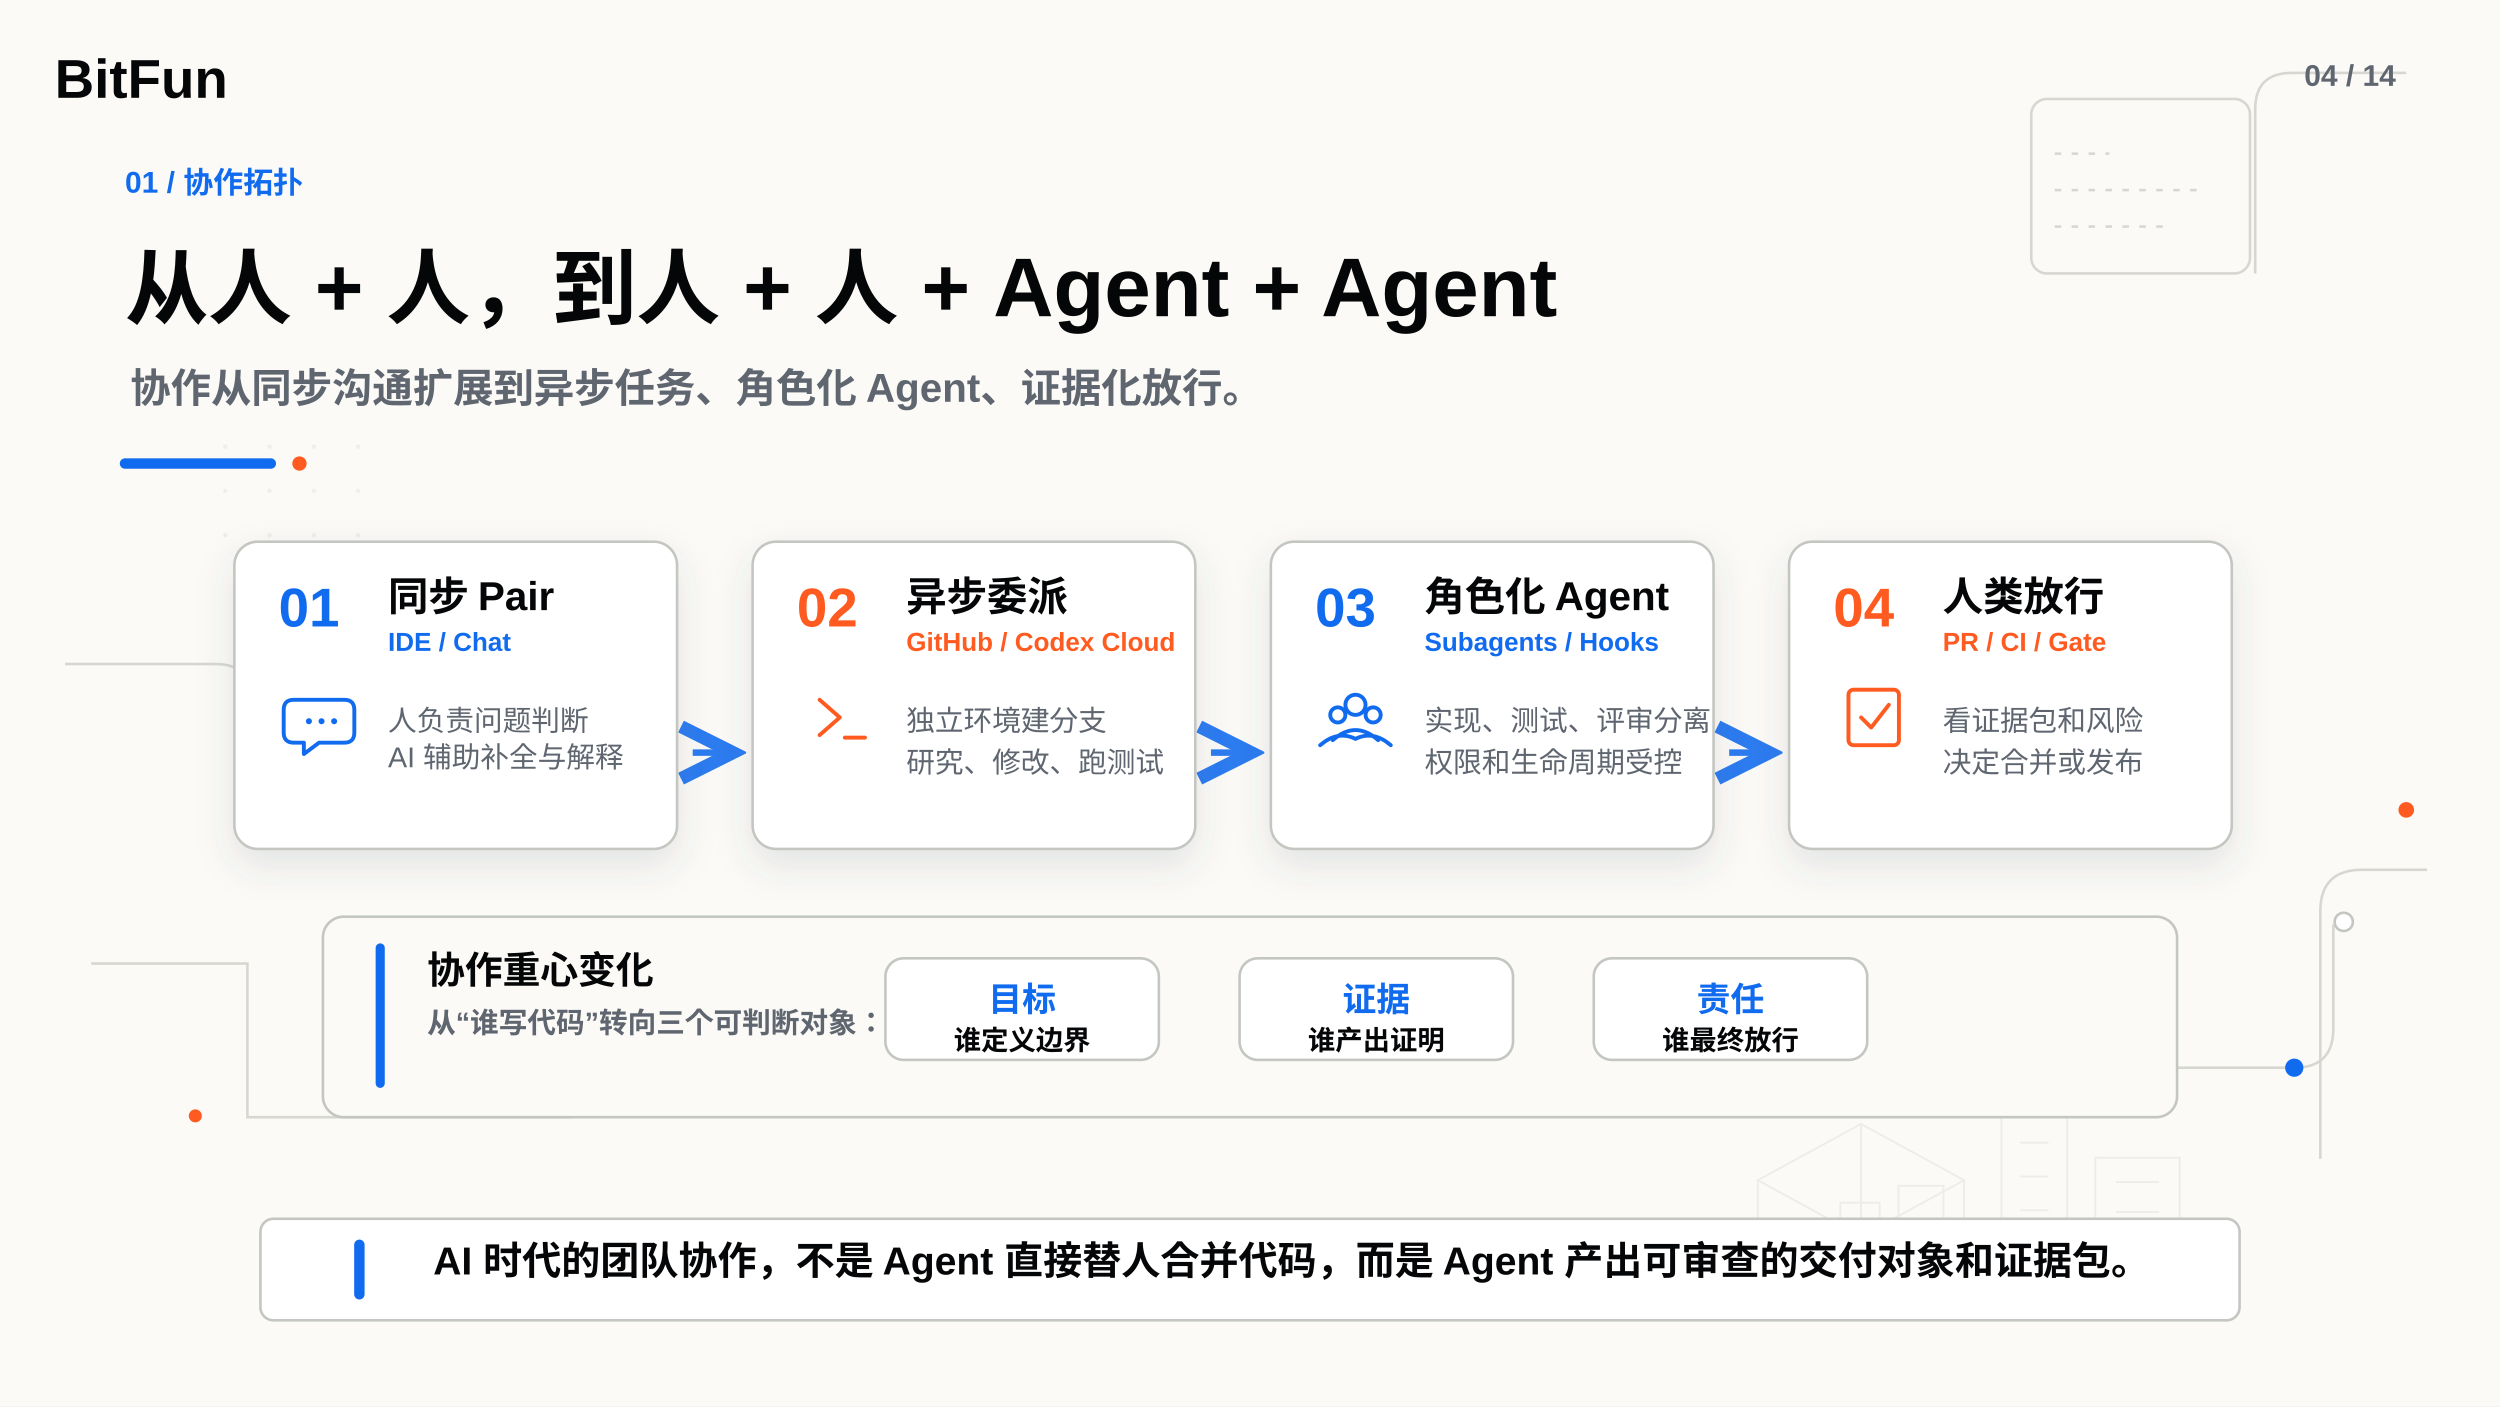
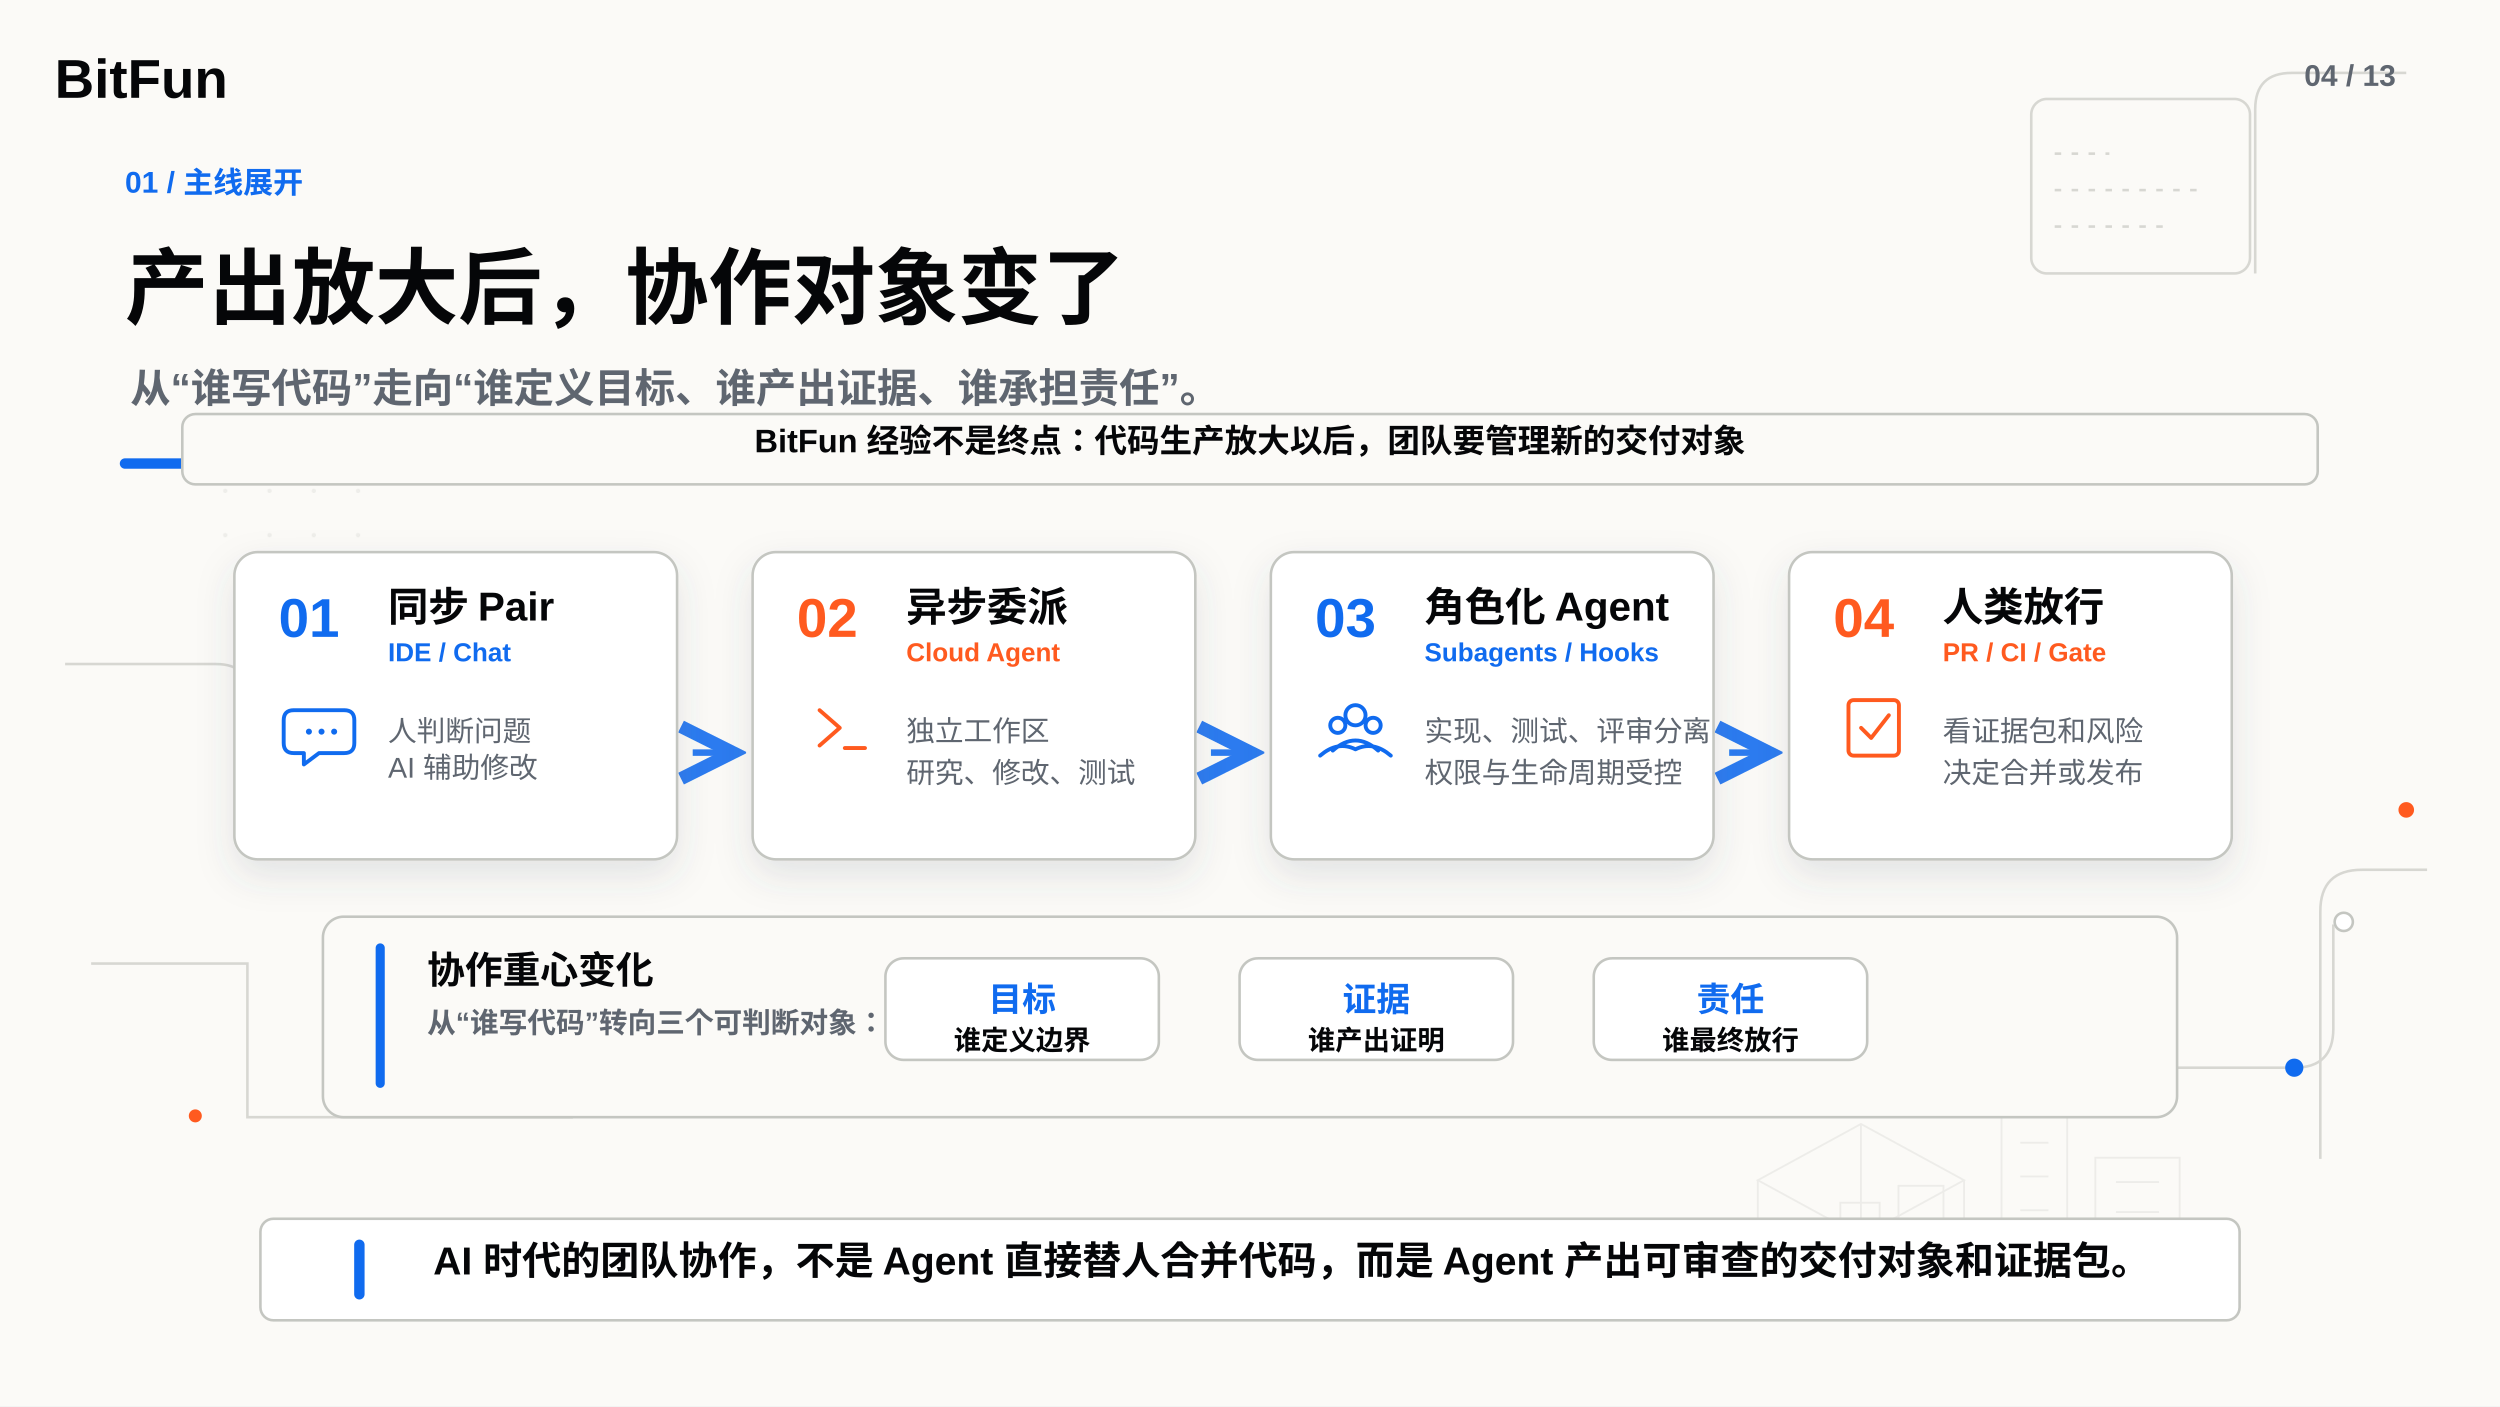
<svg xmlns="http://www.w3.org/2000/svg" width="1920" height="1080" viewBox="0 0 1920 1080">
  <defs>
    <pattern id="lightDots" width="34" height="34" patternUnits="userSpaceOnUse">
      <circle cx="3" cy="3" r="1.7" fill="#C4C6C1" opacity="0.55" />
    </pattern>
    <filter id="paperShadow" x="-18%" y="-18%" width="136%" height="150%">
      <feDropShadow dx="0" dy="12" stdDeviation="14" flood-color="#4B5563" flood-opacity="0.13" />
    </filter>
    <marker id="arrowBlue" markerWidth="12" markerHeight="12" refX="9" refY="6" orient="auto" markerUnits="strokeWidth">
      <path d="M2 2 L10 6 L2 10" fill="none" stroke="#106BEF" stroke-width="2" />
    </marker>
    <marker id="arrowGray" markerWidth="12" markerHeight="12" refX="9" refY="6" orient="auto" markerUnits="strokeWidth">
      <path d="M2 2 L10 6 L2 10" fill="none" stroke="#A5A9AE" stroke-width="2" />
    </marker>
  </defs>
  <rect width="1920" height="1080" fill="#FBFAF7" />
  <rect x="1560" y="76" width="168" height="134" rx="12" fill="none" stroke="#D7D7D2" stroke-width="2" />
  <path d="M1578 118 h42 m-42 28 h112 m-112 28 h88" stroke="#D7D7D2" stroke-width="2" stroke-dasharray="5 8" fill="none" />
  <path d="M1848 56 h-88 q-28 0 -28 28 v126" stroke="#D7D7D2" stroke-width="2" fill="none" />
  <path d="M1782 890 v-190 q0 -32 32 -32 h50" stroke="#D7D7D2" stroke-width="2" fill="none" />
  <path d="M1650 820 h112 q30 0 30 -30 v-80" stroke="#D7D7D2" stroke-width="2" fill="none" />
  <circle cx="1800" cy="708" r="7" fill="#FFFFFF" stroke="#C4C6C1" stroke-width="2" />
  <circle cx="1762" cy="820" r="7" fill="#106BEF" />
  <circle cx="1848" cy="622" r="6" fill="#FF5A1F" />
  <rect x="1378" y="720" width="180" height="120" fill="url(#lightDots)" opacity="0.48" />
  <rect x="152" y="318" width="128" height="96" fill="url(#lightDots)" opacity="0.42" />
  <path d="M70 740 h120 v118 h250" stroke="#D7D7D2" stroke-width="2" fill="none" />
  <path d="M50 510 h116 q26 0 26 26 v52" stroke="#D7D7D2" stroke-width="2" fill="none" />
  <circle cx="150" cy="857" r="5" fill="#FF5A1F" />
  <g opacity="0.26" transform="translate(1350 820) scale(0.72)">
    <path d="M0 120 L110 60 L220 120 L110 180 Z" fill="none" stroke="#C4C6C1" stroke-width="2" />
    <path d="M110 60 V180 M0 120 V220 M220 120 V220 M0 220 H320" stroke="#C4C6C1" stroke-width="2" fill="none" />
    <path d="M260 50 h70 v170 h-70 Z M280 80 h30 M280 116 h30 M280 152 h30" stroke="#C4C6C1" stroke-width="2" fill="none" />
    <path d="M360 96 h90 v124 h-90 Z M382 122 h46 M382 154 h46 M382 186 h46" stroke="#C4C6C1" stroke-width="2" fill="none" />
    <path d="M88 144 h42 v76 h-42 Z M150 126 h48 v94 h-48 Z" stroke="#C4C6C1" stroke-width="2" fill="none" />
  </g>
  <style>
      text { font-family: "Microsoft YaHei", "Noto Sans SC", "PingFang SC", "Segoe UI", Arial, sans-serif; dominant-baseline: hanging; }
      .brand5 { font-size: 42px; font-weight: 900; fill: #050608; }
      .num5 { font-family: "Arial", "Microsoft YaHei", sans-serif; font-weight: 900; fill: #050608; }
      .h15 { font-size: 68px; font-weight: 900; fill: #050608; letter-spacing: 0; }
      .h25 { font-size: 58px; font-weight: 900; fill: #050608; letter-spacing: 0; }
      .sub5 { font-size: 31px; font-weight: 560; fill: #5F6670; }
      .body5 { font-size: 30px; font-weight: 700; fill: #050608; }
      .muted5 { font-size: 24px; font-weight: 560; fill: #5F6670; }
      .label5 { font-size: 29px; font-weight: 900; fill: #050608; }
      .small5 { font-size: 23px; font-weight: 760; fill: #5F6670; }
      .micro5 { font-size: 19px; font-weight: 760; fill: #5F6670; }
    </style>
  <text x="42" y="46" class="brand5">BitFun</text>
-   <text x="1840" y="50" class="small5" text-anchor="end">04 / 14</text>
-   <text x="96" y="132" class="small5" style="fill:#106BEF;font-weight:900">01 / 协作拓扑</text>
-   <text x="96" y="188" class="h15" style="font-size:64px">从人 + 人，到人 + 人 + Agent + Agent</text>
-   <text x="100" y="282" class="sub5">协作从同步沟通扩展到异步任务、角色化 Agent、证据化放行。</text>
+   <text x="1840" y="50" class="small5" text-anchor="end">04 / 13</text>
+   <text x="96" y="132" class="small5" style="fill:#106BEF;font-weight:900">01 / 主线展开</text>
+   <text x="96" y="188" class="h15" style="font-size:64px">产出放大后，协作对象变了</text>
+   <text x="100" y="282" class="sub5">从“谁写代码”走向“谁定义目标、谁产出证据、谁承担责任”。</text>
  <path d="M96 356 h112" stroke="#106BEF" stroke-width="8" stroke-linecap="round" />
  <circle cx="230" cy="356" r="5.5" fill="#FF5A1F" />
+   <rect x="140" y="318" width="1640" height="54" rx="10" fill="#FBFAF7" stroke="#C4C6C1" stroke-width="2" />
+   <text x="960" y="330" class="small5" text-anchor="middle" style="font-size:25px;fill:#050608;font-weight:860">BitFun 经验不是终点：代码生产放大以后，团队要管理新的交付对象</text>
  <path d="M532 578 H558" stroke="#106BEF" stroke-width="5" fill="none" marker-end="url(#arrowBlue)" opacity="0.88" />
  <path d="M930 578 H956" stroke="#106BEF" stroke-width="5" fill="none" marker-end="url(#arrowBlue)" opacity="0.88" />
  <path d="M1328 578 H1354" stroke="#106BEF" stroke-width="5" fill="none" marker-end="url(#arrowBlue)" opacity="0.88" />
-   <rect x="180" y="416" width="340" height="236" rx="18" fill="#FFFFFF" stroke="#C4C6C1" stroke-width="2" filter="url(#paperShadow)" />
-   <text x="214" y="452" class="num5" style="font-size:42px;fill:#106BEF">01</text>
-   <text x="298" y="442" class="label5" style="font-size:31px">同步 Pair</text>
-   <text x="298" y="486" class="small5" style="font-size:20px;fill:#106BEF;font-weight:900">IDE / Chat</text>
-   <g transform="translate(214 520) scale(0.96875)">
+   <rect x="180" y="424" width="340" height="236" rx="18" fill="#FFFFFF" stroke="#C4C6C1" stroke-width="2" filter="url(#paperShadow)" />
+   <text x="214" y="460" class="num5" style="font-size:42px;fill:#106BEF">01</text>
+   <text x="298" y="450" class="label5" style="font-size:31px">同步 Pair</text>
+   <text x="298" y="494" class="small5" style="font-size:20px;fill:#106BEF;font-weight:900">IDE / Chat</text>
+   <g transform="translate(214 528) scale(0.96875)">
    <path d="M12 18 h40 q8 0 8 8 v18 q0 8 -8 8 H32 l-12 9 v-9 h-8 q-8 0 -8-8 V26 q0-8 8-8 Z" stroke="#106BEF" stroke-width="3.097" stroke-linecap="round" stroke-linejoin="round" fill="none" />
    <circle cx="24" cy="35" r="2.4" fill="#106BEF" />
    <circle cx="34" cy="35" r="2.4" fill="#106BEF" />
    <circle cx="44" cy="35" r="2.4" fill="#106BEF" />
  </g>
-   <text x="298" y="542" class="small5" style="font-size:22px;fill:#5F6670;font-weight:540">人负责问题判断</text>
-   <text x="298" y="574" class="small5" style="font-size:22px;fill:#5F6670;font-weight:540">AI 辅助补全与解释</text>
-   <rect x="578" y="416" width="340" height="236" rx="18" fill="#FFFFFF" stroke="#C4C6C1" stroke-width="2" filter="url(#paperShadow)" />
-   <text x="612" y="452" class="num5" style="font-size:42px;fill:#FF5A1F">02</text>
-   <text x="696" y="442" class="label5" style="font-size:31px">异步委派</text>
-   <text x="696" y="486" class="small5" style="font-size:20px;fill:#FF5A1F;font-weight:900">GitHub / Codex Cloud</text>
-   <g transform="translate(612 520) scale(0.96875)">
+   <text x="298" y="550" class="small5" style="font-size:22px;fill:#5F6670;font-weight:540">人判断问题</text>
+   <text x="298" y="582" class="small5" style="font-size:22px;fill:#5F6670;font-weight:540">AI 辅助修改</text>
+   <rect x="578" y="424" width="340" height="236" rx="18" fill="#FFFFFF" stroke="#C4C6C1" stroke-width="2" filter="url(#paperShadow)" />
+   <text x="612" y="460" class="num5" style="font-size:42px;fill:#FF5A1F">02</text>
+   <text x="696" y="450" class="label5" style="font-size:31px">异步委派</text>
+   <text x="696" y="494" class="small5" style="font-size:20px;fill:#FF5A1F;font-weight:900">Cloud Agent</text>
+   <g transform="translate(612 528) scale(0.96875)">
    <path d="M18 18 L34 32 L18 46" stroke="#FF5A1F" stroke-width="3.097" stroke-linecap="round" stroke-linejoin="round" fill="none" />
    <path d="M38 48 h16" stroke="#FF5A1F" stroke-width="3.097" stroke-linecap="round" stroke-linejoin="round" fill="none" />
  </g>
-   <text x="696" y="542" class="small5" style="font-size:22px;fill:#5F6670;font-weight:540">独立环境建分支</text>
-   <text x="696" y="574" class="small5" style="font-size:22px;fill:#5F6670;font-weight:540">研究、修改、跑测试</text>
-   <rect x="976" y="416" width="340" height="236" rx="18" fill="#FFFFFF" stroke="#C4C6C1" stroke-width="2" filter="url(#paperShadow)" />
-   <text x="1010" y="452" class="num5" style="font-size:42px;fill:#106BEF">03</text>
-   <text x="1094" y="442" class="label5" style="font-size:31px">角色化 Agent</text>
-   <text x="1094" y="486" class="small5" style="font-size:20px;fill:#106BEF;font-weight:900">Subagents / Hooks</text>
-   <g transform="translate(1010 520) scale(0.96875)">
+   <text x="696" y="550" class="small5" style="font-size:22px;fill:#5F6670;font-weight:540">独立工作区</text>
+   <text x="696" y="582" class="small5" style="font-size:22px;fill:#5F6670;font-weight:540">研究、修改、测试</text>
+   <rect x="976" y="424" width="340" height="236" rx="18" fill="#FFFFFF" stroke="#C4C6C1" stroke-width="2" filter="url(#paperShadow)" />
+   <text x="1010" y="460" class="num5" style="font-size:42px;fill:#106BEF">03</text>
+   <text x="1094" y="450" class="label5" style="font-size:31px">角色化 Agent</text>
+   <text x="1094" y="494" class="small5" style="font-size:20px;fill:#106BEF;font-weight:900">Subagents / Hooks</text>
+   <g transform="translate(1010 528) scale(0.96875)">
    <circle cx="32" cy="22" r="8" stroke="#106BEF" stroke-width="3.097" stroke-linecap="round" stroke-linejoin="round" fill="none" />
    <circle cx="18" cy="30" r="6" stroke="#106BEF" stroke-width="3.097" stroke-linecap="round" stroke-linejoin="round" fill="none" />
    <circle cx="46" cy="30" r="6" stroke="#106BEF" stroke-width="3.097" stroke-linecap="round" stroke-linejoin="round" fill="none" />
    <path d="M14 50 q18 -16 36 0 M4 54 q14 -12 28 -5 M32 49 q14 -7 28 5" stroke="#106BEF" stroke-width="3.097" stroke-linecap="round" stroke-linejoin="round" fill="none" />
  </g>
-   <text x="1094" y="542" class="small5" style="font-size:22px;fill:#5F6670;font-weight:540">实现、测试、评审分离</text>
-   <text x="1094" y="574" class="small5" style="font-size:22px;fill:#5F6670;font-weight:540">权限和生命周期受控</text>
-   <rect x="1374" y="416" width="340" height="236" rx="18" fill="#FFFFFF" stroke="#C4C6C1" stroke-width="2" filter="url(#paperShadow)" />
-   <text x="1408" y="452" class="num5" style="font-size:42px;fill:#FF5A1F">04</text>
-   <text x="1492" y="442" class="label5" style="font-size:31px">人类放行</text>
-   <text x="1492" y="486" class="small5" style="font-size:20px;fill:#FF5A1F;font-weight:900">PR / CI / Gate</text>
-   <g transform="translate(1408 520) scale(0.96875)">
+   <text x="1094" y="550" class="small5" style="font-size:22px;fill:#5F6670;font-weight:540">实现、测试、评审分离</text>
+   <text x="1094" y="582" class="small5" style="font-size:22px;fill:#5F6670;font-weight:540">权限与生命周期受控</text>
+   <rect x="1374" y="424" width="340" height="236" rx="18" fill="#FFFFFF" stroke="#C4C6C1" stroke-width="2" filter="url(#paperShadow)" />
+   <text x="1408" y="460" class="num5" style="font-size:42px;fill:#FF5A1F">04</text>
+   <text x="1492" y="450" class="label5" style="font-size:31px">人类放行</text>
+   <text x="1492" y="494" class="small5" style="font-size:20px;fill:#FF5A1F;font-weight:900">PR / CI / Gate</text>
+   <g transform="translate(1408 528) scale(0.96875)">
    <rect x="12" y="10" width="40" height="44" rx="4" stroke="#FF5A1F" stroke-width="3.097" stroke-linecap="round" stroke-linejoin="round" fill="none" />
    <path d="M22 32 l8 8 l14 -18" stroke="#FF5A1F" stroke-width="3.097" stroke-linecap="round" stroke-linejoin="round" fill="none" />
  </g>
-   <text x="1492" y="542" class="small5" style="font-size:22px;fill:#5F6670;font-weight:540">看证据包和风险</text>
-   <text x="1492" y="574" class="small5" style="font-size:22px;fill:#5F6670;font-weight:540">决定合并或发布</text>
+   <text x="1492" y="550" class="small5" style="font-size:22px;fill:#5F6670;font-weight:540">看证据包和风险</text>
+   <text x="1492" y="582" class="small5" style="font-size:22px;fill:#5F6670;font-weight:540">决定合并或发布</text>
  <rect x="248" y="704" width="1424" height="154" rx="16" fill="#FBFAF7" stroke="#C4C6C1" stroke-width="2" />
  <path d="M292 728 v104" stroke="#106BEF" stroke-width="7" stroke-linecap="round" />
  <text x="328" y="730" class="label5" style="font-size:29px">协作重心变化</text>
  <text x="328" y="774" class="small5" style="font-size:22px;fill:#5F6670;font-weight:760">从“谁写代码”转向三个可判断对象：</text>
  <rect x="680" y="736" width="210" height="78" rx="14" fill="#FFFFFF" stroke="#C4C6C1" stroke-width="2" />
  <text x="785" y="754" class="label5" text-anchor="middle" style="font-size:26px;fill:#106BEF">目标</text>
  <text x="785" y="788" class="small5" text-anchor="middle" style="font-size:21px;fill:#050608;font-weight:830">谁定义边界</text>
  <rect x="952" y="736" width="210" height="78" rx="14" fill="#FFFFFF" stroke="#C4C6C1" stroke-width="2" />
  <text x="1057" y="754" class="label5" text-anchor="middle" style="font-size:26px;fill:#106BEF">证据</text>
  <text x="1057" y="788" class="small5" text-anchor="middle" style="font-size:21px;fill:#050608;font-weight:830">谁产出证明</text>
  <rect x="1224" y="736" width="210" height="78" rx="14" fill="#FFFFFF" stroke="#C4C6C1" stroke-width="2" />
  <text x="1329" y="754" class="label5" text-anchor="middle" style="font-size:26px;fill:#106BEF">责任</text>
  <text x="1329" y="788" class="small5" text-anchor="middle" style="font-size:21px;fill:#050608;font-weight:830">谁最终放行</text>
  <rect x="200" y="936" width="1520" height="78" rx="10" fill="#FFFFFF" stroke="#C4C6C1" stroke-width="2" />
  <path d="M276 956 v38" stroke="#106BEF" stroke-width="8" stroke-linecap="round" />
  <text x="992" y="958" class="body5" text-anchor="middle" style="font-size:30px">AI 时代的团队协作，不是 Agent 直接替人合并代码，而是 Agent 产出可审查的交付对象和证据包。</text>
</svg>
